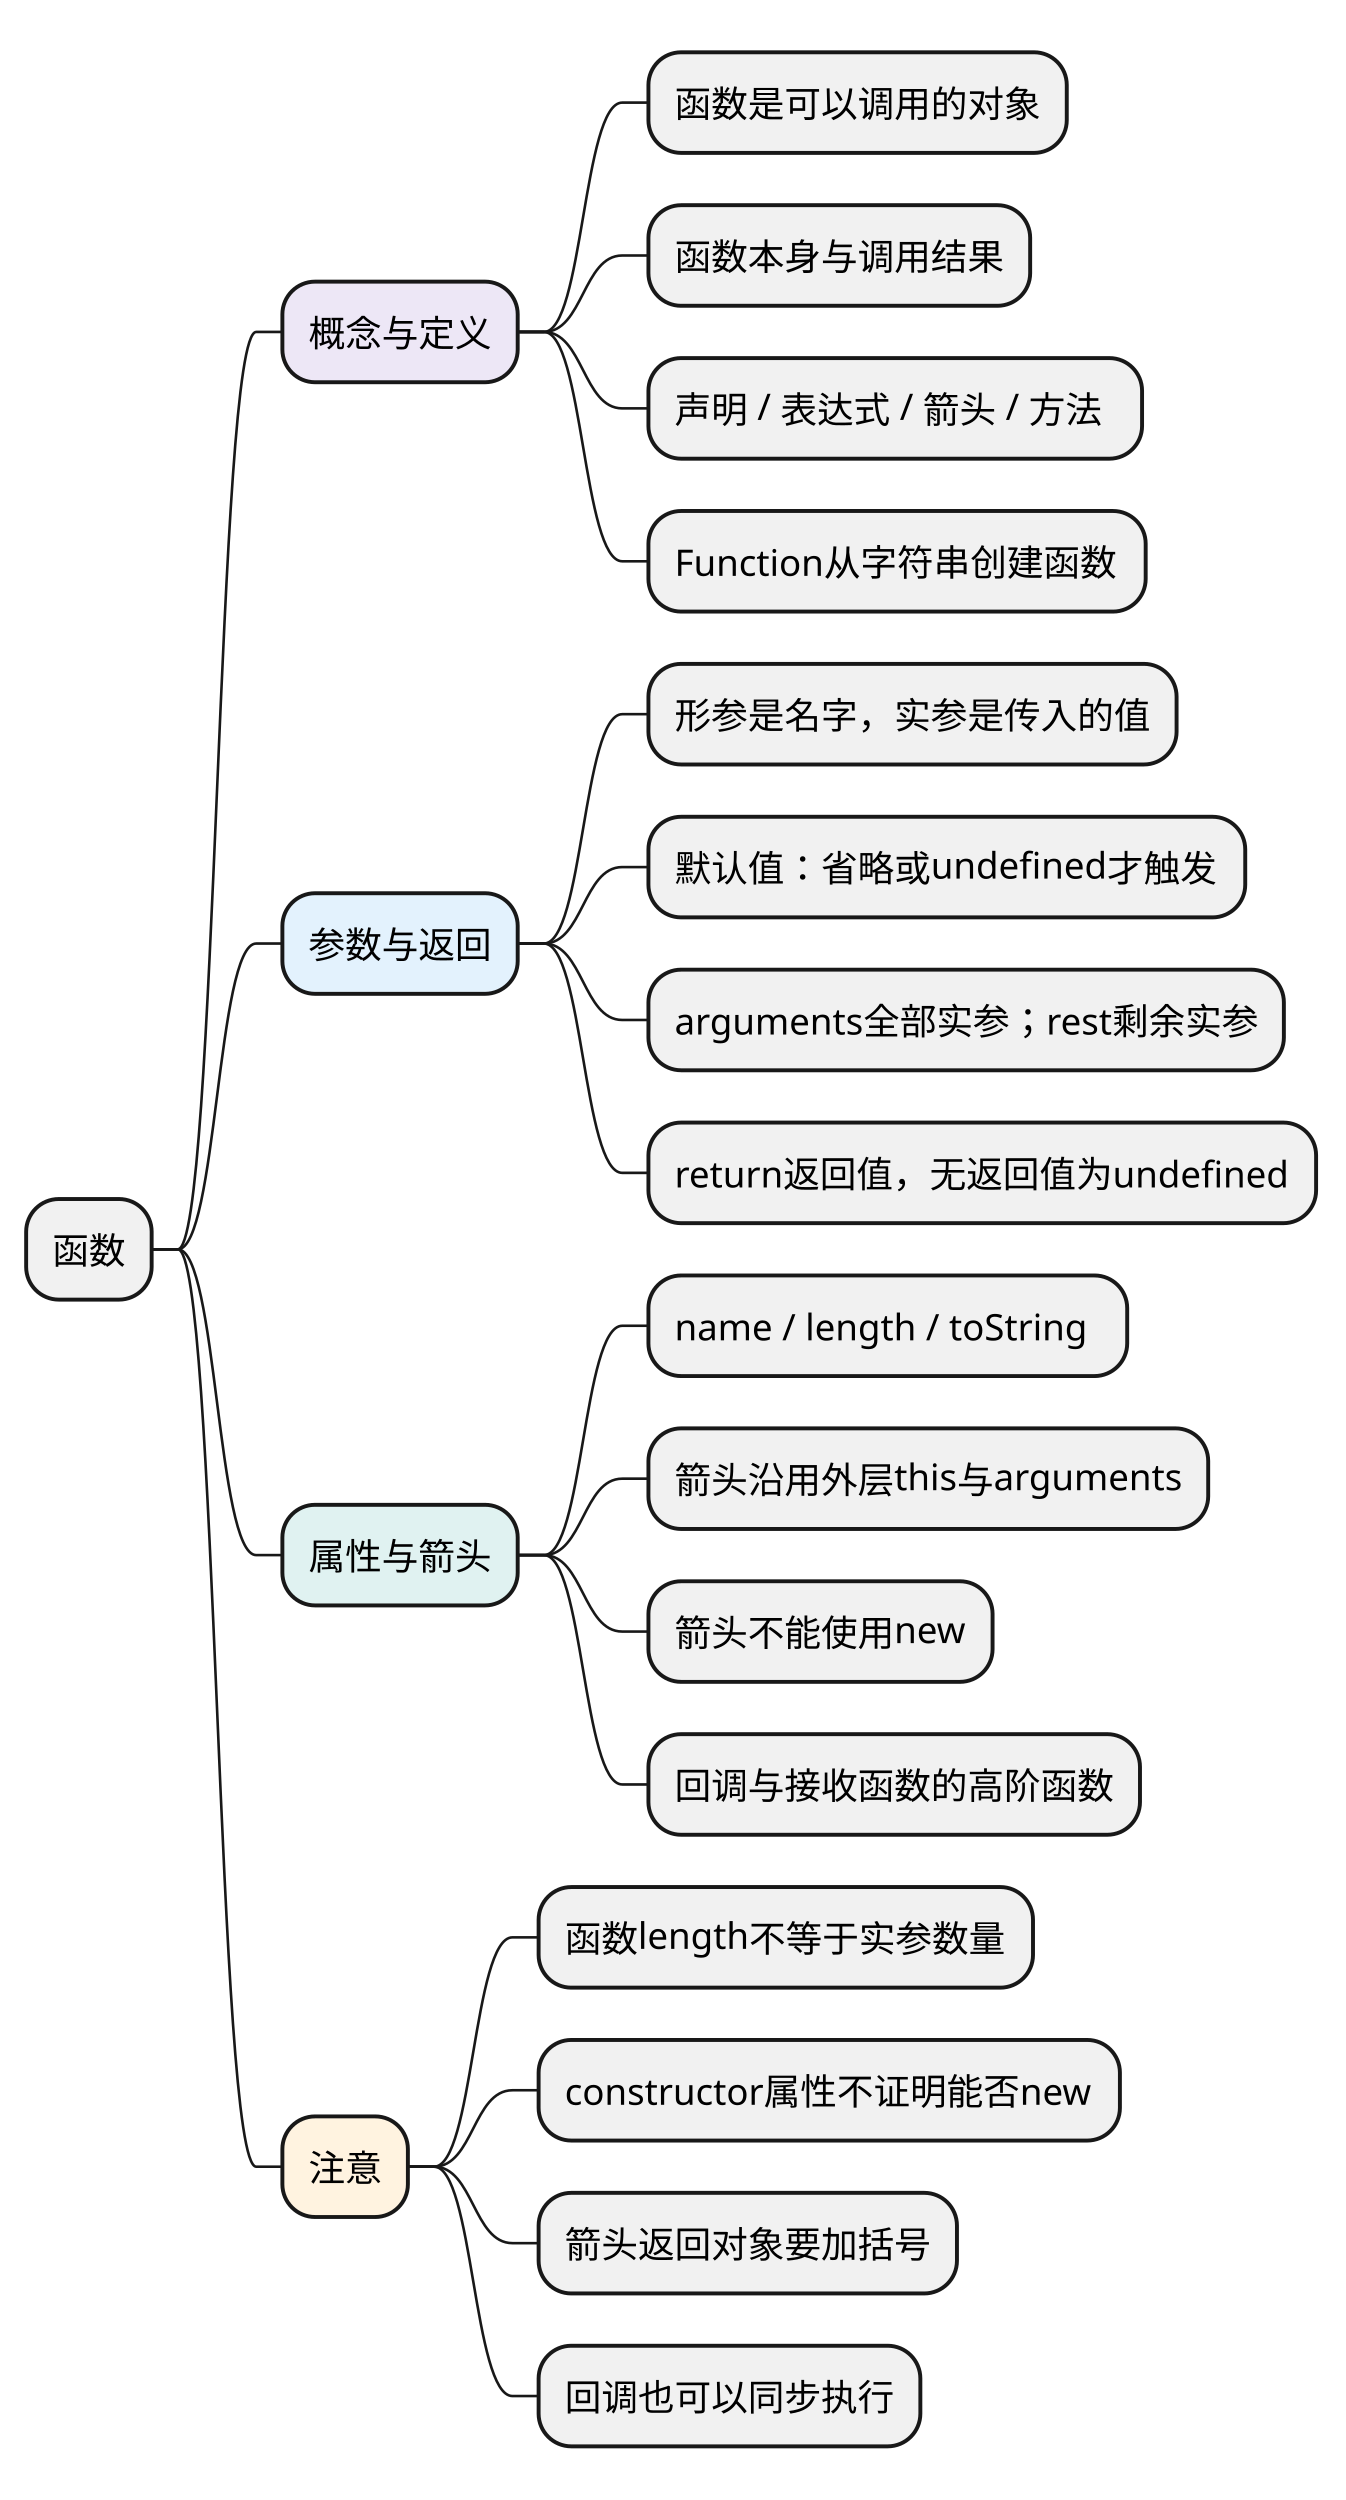
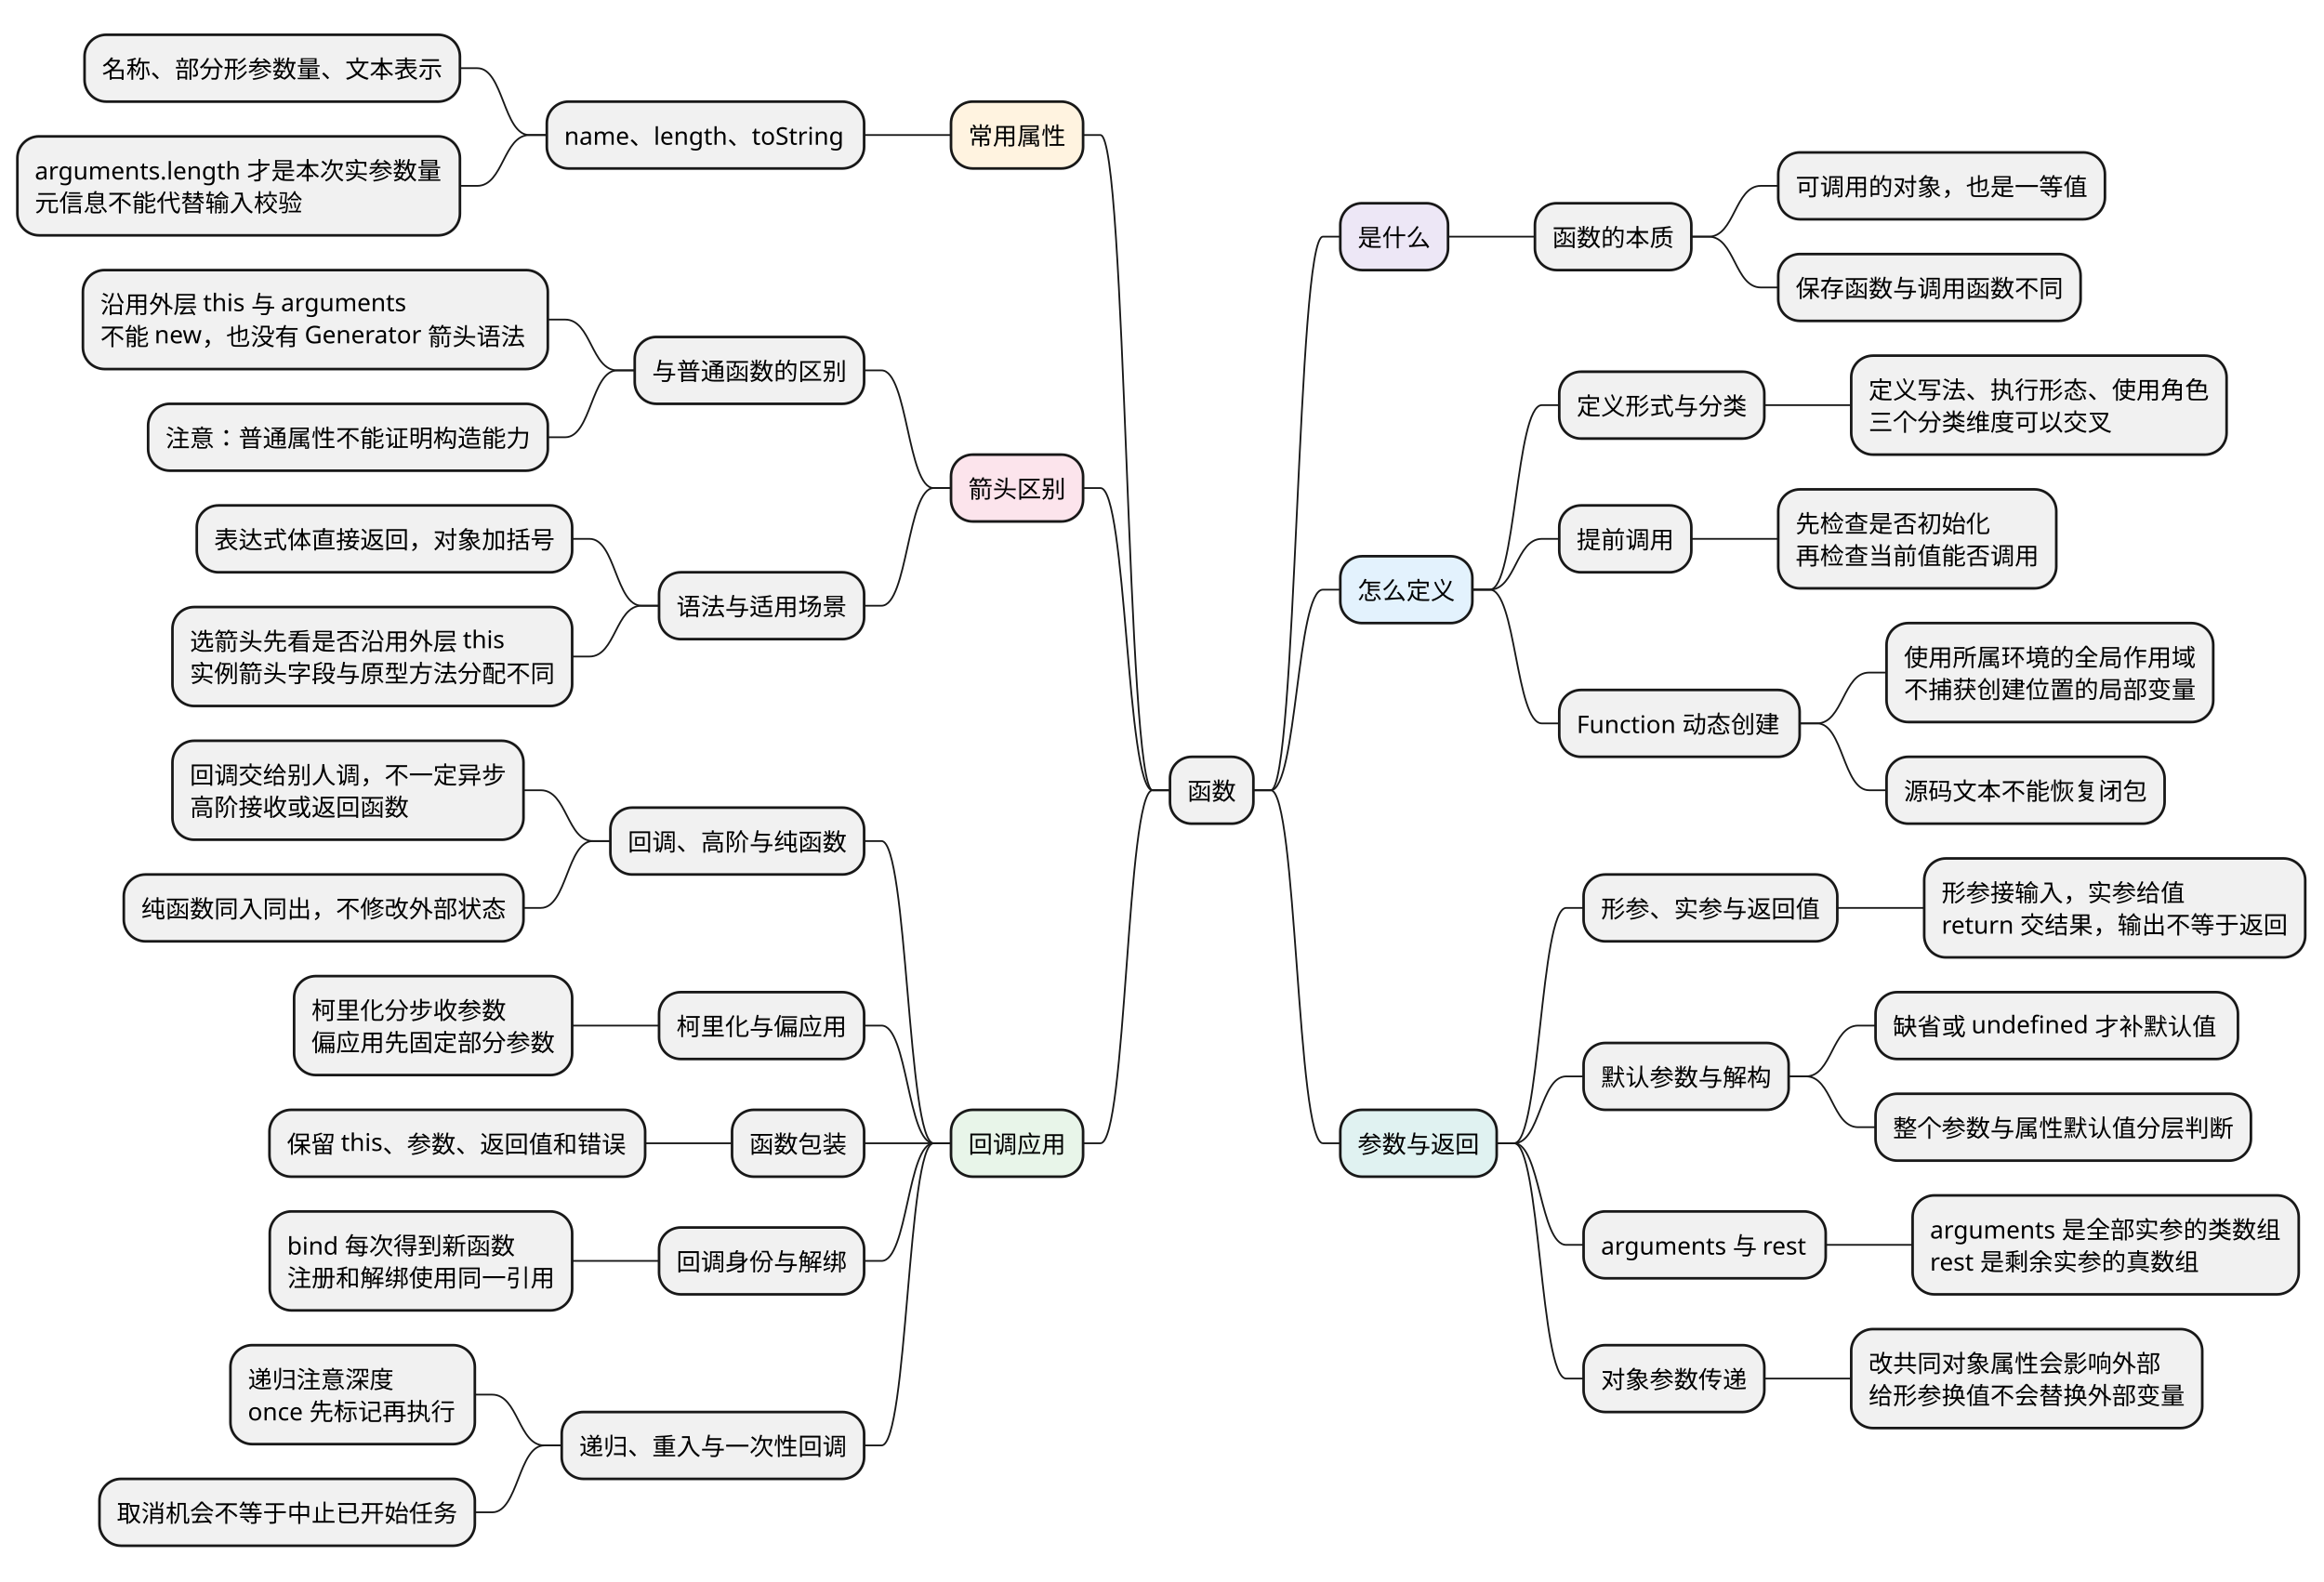
- <svg xmlns="http://www.w3.org/2000/svg" contentStyleType="text/css" data-diagram-type="MINDMAP" height="996.875px" preserveAspectRatio="none" style="width:536px;height:996px;background:#FFFFFF;" version="1.1" viewBox="0 0 536 996" width="536.458px" zoomAndPan="magnify">
+ <svg xmlns="http://www.w3.org/2000/svg" contentStyleType="text/css" data-diagram-type="MINDMAP" height="948.958px" preserveAspectRatio="none" style="width:1393px;height:948px;background:#FFFFFF;" version="1.1" viewBox="0 0 1393 948" width="1393.75px" zoomAndPan="magnify">
  <defs />
  <g>
-     <rect fill="#F1F1F1" height="40.081" rx="13.021" ry="13.021" style="stroke:#181818;stroke-width:1.562;" width="50" x="10.417" y="477.689" />
-     <text fill="#000000" font-family="Microsoft YaHei" font-size="14.583" lengthAdjust="spacing" textLength="29.167" x="20.833" y="503.536">函数</text>
-     <rect fill="#EDE7F6" height="40.081" rx="13.021" ry="13.021" style="stroke:#181818;stroke-width:1.562;" width="93.75" x="112.5" y="112.204" />
-     <text fill="#000000" font-family="Microsoft YaHei" font-size="14.583" lengthAdjust="spacing" textLength="72.917" x="122.917" y="138.052">概念与定义</text>
-     <rect fill="#F1F1F1" height="40.081" rx="13.021" ry="13.021" style="stroke:#181818;stroke-width:1.562;" width="166.667" x="258.333" y="20.833" />
-     <text fill="#000000" font-family="Microsoft YaHei" font-size="14.583" lengthAdjust="spacing" textLength="145.833" x="268.75" y="46.681">函数是可以调用的对象</text>
-     <path d="M206.25,132.245 L216.667,132.245 C232.292,132.245 232.292,40.874 247.917,40.874 L258.333,40.874" fill="none" style="stroke:#181818;stroke-width:1.042;" />
-     <rect fill="#F1F1F1" height="40.081" rx="13.021" ry="13.021" style="stroke:#181818;stroke-width:1.562;" width="152.083" x="258.333" y="81.747" />
-     <text fill="#000000" font-family="Microsoft YaHei" font-size="14.583" lengthAdjust="spacing" textLength="131.25" x="268.75" y="107.595">函数本身与调用结果</text>
-     <path d="M206.25,132.245 L216.667,132.245 C232.292,132.245 232.292,101.788 247.917,101.788 L258.333,101.788" fill="none" style="stroke:#181818;stroke-width:1.042;" />
-     <rect fill="#F1F1F1" height="40.081" rx="13.021" ry="13.021" style="stroke:#181818;stroke-width:1.562;" width="196.667" x="258.333" y="142.661" />
-     <text fill="#000000" font-family="Microsoft YaHei" font-size="14.583" lengthAdjust="spacing" textLength="175.833" x="268.75" y="168.509">声明 / 表达式 / 箭头 / 方法</text>
-     <path d="M206.25,132.245 L216.667,132.245 C232.292,132.245 232.292,162.702 247.917,162.702 L258.333,162.702" fill="none" style="stroke:#181818;stroke-width:1.042;" />
-     <rect fill="#F1F1F1" height="40.081" rx="13.021" ry="13.021" style="stroke:#181818;stroke-width:1.562;" width="198.105" x="258.333" y="203.576" />
-     <text fill="#000000" font-family="Microsoft YaHei" font-size="14.583" lengthAdjust="spacing" textLength="177.272" x="268.75" y="229.423">Function从字符串创建函数</text>
-     <path d="M206.25,132.245 L216.667,132.245 C232.292,132.245 232.292,223.616 247.917,223.616 L258.333,223.616" fill="none" style="stroke:#181818;stroke-width:1.042;" />
-     <path d="M60.417,497.729 L70.833,497.729 C86.458,497.729 86.458,132.245 102.083,132.245 L112.5,132.245" fill="none" style="stroke:#181818;stroke-width:1.042;" />
-     <rect fill="#E3F2FD" height="40.081" rx="13.021" ry="13.021" style="stroke:#181818;stroke-width:1.562;" width="93.75" x="112.5" y="355.861" />
-     <text fill="#000000" font-family="Microsoft YaHei" font-size="14.583" lengthAdjust="spacing" textLength="72.917" x="122.917" y="381.708">参数与返回</text>
-     <rect fill="#F1F1F1" height="40.081" rx="13.021" ry="13.021" style="stroke:#181818;stroke-width:1.562;" width="210.417" x="258.333" y="264.49" />
-     <text fill="#000000" font-family="Microsoft YaHei" font-size="14.583" lengthAdjust="spacing" textLength="189.583" x="268.75" y="290.337">形参是名字，实参是传入的值</text>
-     <path d="M206.25,375.901 L216.667,375.901 C232.292,375.901 232.292,284.53 247.917,284.53 L258.333,284.53" fill="none" style="stroke:#181818;stroke-width:1.042;" />
-     <rect fill="#F1F1F1" height="40.081" rx="13.021" ry="13.021" style="stroke:#181818;stroke-width:1.562;" width="237.768" x="258.333" y="325.404" />
-     <text fill="#000000" font-family="Microsoft YaHei" font-size="14.583" lengthAdjust="spacing" textLength="216.934" x="268.75" y="351.251">默认值：省略或undefined才触发</text>
-     <path d="M206.25,375.901 L216.667,375.901 C232.292,375.901 232.292,345.444 247.917,345.444 L258.333,345.444" fill="none" style="stroke:#181818;stroke-width:1.042;" />
-     <rect fill="#F1F1F1" height="40.081" rx="13.021" ry="13.021" style="stroke:#181818;stroke-width:1.562;" width="253.163" x="258.333" y="386.318" />
-     <text fill="#000000" font-family="Microsoft YaHei" font-size="14.583" lengthAdjust="spacing" textLength="232.329" x="268.75" y="412.165">arguments全部实参；rest剩余实参</text>
-     <path d="M206.25,375.901 L216.667,375.901 C232.292,375.901 232.292,406.358 247.917,406.358 L258.333,406.358" fill="none" style="stroke:#181818;stroke-width:1.042;" />
-     <rect fill="#F1F1F1" height="40.081" rx="13.021" ry="13.021" style="stroke:#181818;stroke-width:1.562;" width="266.001" x="258.333" y="447.232" />
-     <text fill="#000000" font-family="Microsoft YaHei" font-size="14.583" lengthAdjust="spacing" textLength="245.168" x="268.75" y="473.079">return返回值，无返回值为undefined</text>
-     <path d="M206.25,375.901 L216.667,375.901 C232.292,375.901 232.292,467.272 247.917,467.272 L258.333,467.272" fill="none" style="stroke:#181818;stroke-width:1.042;" />
-     <path d="M60.417,497.729 L70.833,497.729 C86.458,497.729 86.458,375.901 102.083,375.901 L112.5,375.901" fill="none" style="stroke:#181818;stroke-width:1.042;" />
-     <rect fill="#E0F2F1" height="40.081" rx="13.021" ry="13.021" style="stroke:#181818;stroke-width:1.562;" width="93.75" x="112.5" y="599.517" />
-     <text fill="#000000" font-family="Microsoft YaHei" font-size="14.583" lengthAdjust="spacing" textLength="72.917" x="122.917" y="625.365">属性与箭头</text>
-     <rect fill="#F1F1F1" height="40.081" rx="13.021" ry="13.021" style="stroke:#181818;stroke-width:1.562;" width="190.742" x="258.333" y="508.146" />
-     <text fill="#000000" font-family="Microsoft YaHei" font-size="14.583" lengthAdjust="spacing" textLength="169.909" x="268.75" y="533.994">name / length / toString</text>
-     <path d="M206.25,619.558 L216.667,619.558 C232.292,619.558 232.292,528.187 247.917,528.187 L258.333,528.187" fill="none" style="stroke:#181818;stroke-width:1.042;" />
-     <rect fill="#F1F1F1" height="40.081" rx="13.021" ry="13.021" style="stroke:#181818;stroke-width:1.562;" width="223.013" x="258.333" y="569.06" />
-     <text fill="#000000" font-family="Microsoft YaHei" font-size="14.583" lengthAdjust="spacing" textLength="202.18" x="268.75" y="594.908">箭头沿用外层this与arguments</text>
-     <path d="M206.25,619.558 L216.667,619.558 C232.292,619.558 232.292,589.101 247.917,589.101 L258.333,589.101" fill="none" style="stroke:#181818;stroke-width:1.042;" />
-     <rect fill="#F1F1F1" height="40.081" rx="13.021" ry="13.021" style="stroke:#181818;stroke-width:1.562;" width="137.108" x="258.333" y="629.974" />
-     <text fill="#000000" font-family="Microsoft YaHei" font-size="14.583" lengthAdjust="spacing" textLength="116.275" x="268.75" y="655.822">箭头不能使用new</text>
-     <path d="M206.25,619.558 L216.667,619.558 C232.292,619.558 232.292,650.015 247.917,650.015 L258.333,650.015" fill="none" style="stroke:#181818;stroke-width:1.042;" />
-     <rect fill="#F1F1F1" height="40.081" rx="13.021" ry="13.021" style="stroke:#181818;stroke-width:1.562;" width="195.833" x="258.333" y="690.889" />
-     <text fill="#000000" font-family="Microsoft YaHei" font-size="14.583" lengthAdjust="spacing" textLength="175" x="268.75" y="716.736">回调与接收函数的高阶函数</text>
-     <path d="M206.25,619.558 L216.667,619.558 C232.292,619.558 232.292,710.929 247.917,710.929 L258.333,710.929" fill="none" style="stroke:#181818;stroke-width:1.042;" />
-     <path d="M60.417,497.729 L70.833,497.729 C86.458,497.729 86.458,619.558 102.083,619.558 L112.5,619.558" fill="none" style="stroke:#181818;stroke-width:1.042;" />
-     <rect fill="#FFF3E0" height="40.081" rx="13.021" ry="13.021" style="stroke:#181818;stroke-width:1.562;" width="50" x="112.5" y="843.174" />
-     <text fill="#000000" font-family="Microsoft YaHei" font-size="14.583" lengthAdjust="spacing" textLength="29.167" x="122.917" y="869.021">注意</text>
-     <rect fill="#F1F1F1" height="40.081" rx="13.021" ry="13.021" style="stroke:#181818;stroke-width:1.562;" width="196.965" x="214.583" y="751.803" />
-     <text fill="#000000" font-family="Microsoft YaHei" font-size="14.583" lengthAdjust="spacing" textLength="176.132" x="225" y="777.65">函数length不等于实参数量</text>
-     <path d="M162.5,863.214 L172.917,863.214 C188.542,863.214 188.542,771.843 204.167,771.843 L214.583,771.843" fill="none" style="stroke:#181818;stroke-width:1.042;" />
-     <rect fill="#F1F1F1" height="40.081" rx="13.021" ry="13.021" style="stroke:#181818;stroke-width:1.562;" width="231.587" x="214.583" y="812.717" />
-     <text fill="#000000" font-family="Microsoft YaHei" font-size="14.583" lengthAdjust="spacing" textLength="210.753" x="225" y="838.564">constructor属性不证明能否new</text>
-     <path d="M162.5,863.214 L172.917,863.214 C188.542,863.214 188.542,832.757 204.167,832.757 L214.583,832.757" fill="none" style="stroke:#181818;stroke-width:1.042;" />
-     <rect fill="#F1F1F1" height="40.081" rx="13.021" ry="13.021" style="stroke:#181818;stroke-width:1.562;" width="166.667" x="214.583" y="873.631" />
-     <text fill="#000000" font-family="Microsoft YaHei" font-size="14.583" lengthAdjust="spacing" textLength="145.833" x="225" y="899.478">箭头返回对象要加括号</text>
-     <path d="M162.5,863.214 L172.917,863.214 C188.542,863.214 188.542,893.671 204.167,893.671 L214.583,893.671" fill="none" style="stroke:#181818;stroke-width:1.042;" />
-     <rect fill="#F1F1F1" height="40.081" rx="13.021" ry="13.021" style="stroke:#181818;stroke-width:1.562;" width="152.083" x="214.583" y="934.545" />
-     <text fill="#000000" font-family="Microsoft YaHei" font-size="14.583" lengthAdjust="spacing" textLength="131.25" x="225" y="960.392">回调也可以同步执行</text>
-     <path d="M162.5,863.214 L172.917,863.214 C188.542,863.214 188.542,954.585 204.167,954.585 L214.583,954.585" fill="none" style="stroke:#181818;stroke-width:1.042;" />
-     <path d="M60.417,497.729 L70.833,497.729 C86.458,497.729 86.458,863.214 102.083,863.214 L112.5,863.214" fill="none" style="stroke:#181818;stroke-width:1.042;" />
+     <rect fill="#F1F1F1" height="40.081" rx="13.021" ry="13.021" style="stroke:#181818;stroke-width:1.562;" width="50" x="701.281" y="453.684" />
+     <text fill="#000000" font-family="Microsoft YaHei" font-size="14.583" lengthAdjust="spacing" textLength="29.167" x="711.697" y="479.531">函数</text>
+     <rect fill="#EDE7F6" height="40.081" rx="13.021" ry="13.021" style="stroke:#181818;stroke-width:1.562;" width="64.583" x="803.364" y="121.828" />
+     <text fill="#000000" font-family="Microsoft YaHei" font-size="14.583" lengthAdjust="spacing" textLength="43.75" x="813.781" y="147.676">是什么</text>
+     <rect fill="#F1F1F1" height="40.081" rx="13.021" ry="13.021" style="stroke:#181818;stroke-width:1.562;" width="93.75" x="920.031" y="121.828" />
+     <text fill="#000000" font-family="Microsoft YaHei" font-size="14.583" lengthAdjust="spacing" textLength="72.917" x="930.447" y="147.676">函数的本质</text>
+     <rect fill="#F1F1F1" height="40.081" rx="13.021" ry="13.021" style="stroke:#181818;stroke-width:1.562;" width="195.833" x="1065.864" y="91.371" />
+     <text fill="#000000" font-family="Microsoft YaHei" font-size="14.583" lengthAdjust="spacing" textLength="175" x="1076.281" y="117.219">可调用的对象，也是一等值</text>
+     <path d="M1013.781,141.869 L1024.197,141.869 C1039.822,141.869 1039.822,111.412 1055.447,111.412 L1065.864,111.412" fill="none" style="stroke:#181818;stroke-width:1.042;" />
+     <rect fill="#F1F1F1" height="40.081" rx="13.021" ry="13.021" style="stroke:#181818;stroke-width:1.562;" width="181.25" x="1065.864" y="152.285" />
+     <text fill="#000000" font-family="Microsoft YaHei" font-size="14.583" lengthAdjust="spacing" textLength="160.417" x="1076.281" y="178.133">保存函数与调用函数不同</text>
+     <path d="M1013.781,141.869 L1024.197,141.869 C1039.822,141.869 1039.822,172.326 1055.447,172.326 L1065.864,172.326" fill="none" style="stroke:#181818;stroke-width:1.042;" />
+     <path d="M867.947,141.869 L878.364,141.869 C893.989,141.869 893.989,141.869 909.614,141.869 L920.031,141.869" fill="none" style="stroke:#181818;stroke-width:1.042;" />
+     <path d="M751.281,473.724 L761.697,473.724 C777.322,473.724 777.322,141.869 792.947,141.869 L803.364,141.869" fill="none" style="stroke:#181818;stroke-width:1.042;" />
+     <rect fill="#E3F2FD" height="40.081" rx="13.021" ry="13.021" style="stroke:#181818;stroke-width:1.562;" width="79.167" x="803.364" y="333.442" />
+     <text fill="#000000" font-family="Microsoft YaHei" font-size="14.583" lengthAdjust="spacing" textLength="58.333" x="813.781" y="359.289">怎么定义</text>
+     <rect fill="#F1F1F1" height="40.081" rx="13.021" ry="13.021" style="stroke:#181818;stroke-width:1.562;" width="122.917" x="934.614" y="222.823" />
+     <text fill="#000000" font-family="Microsoft YaHei" font-size="14.583" lengthAdjust="spacing" textLength="102.083" x="945.031" y="248.671">定义形式与分类</text>
+     <rect fill="#F1F1F1" height="59.328" rx="13.021" ry="13.021" style="stroke:#181818;stroke-width:1.562;" width="225" x="1109.614" y="213.199" />
+     <text fill="#000000" font-family="Microsoft YaHei" font-size="14.583" lengthAdjust="spacing" textLength="204.167" x="1120.031" y="239.047">定义写法、执行形态、使用角色</text>
+     <text fill="#000000" font-family="Microsoft YaHei" font-size="14.583" lengthAdjust="spacing" textLength="145.833" x="1120.031" y="258.294">三个分类维度可以交叉</text>
+     <path d="M1057.531,242.863 L1067.947,242.863 C1083.572,242.863 1083.572,242.863 1099.197,242.863 L1109.614,242.863" fill="none" style="stroke:#181818;stroke-width:1.042;" />
+     <path d="M882.531,353.482 L892.947,353.482 C908.572,353.482 908.572,242.863 924.197,242.863 L934.614,242.863" fill="none" style="stroke:#181818;stroke-width:1.042;" />
+     <rect fill="#F1F1F1" height="40.081" rx="13.021" ry="13.021" style="stroke:#181818;stroke-width:1.562;" width="79.167" x="934.614" y="302.985" />
+     <text fill="#000000" font-family="Microsoft YaHei" font-size="14.583" lengthAdjust="spacing" textLength="58.333" x="945.031" y="328.832">提前调用</text>
+     <rect fill="#F1F1F1" height="59.328" rx="13.021" ry="13.021" style="stroke:#181818;stroke-width:1.562;" width="166.667" x="1065.864" y="293.361" />
+     <text fill="#000000" font-family="Microsoft YaHei" font-size="14.583" lengthAdjust="spacing" textLength="116.667" x="1076.281" y="319.208">先检查是否初始化</text>
+     <text fill="#000000" font-family="Microsoft YaHei" font-size="14.583" lengthAdjust="spacing" textLength="145.833" x="1076.281" y="338.456">再检查当前值能否调用</text>
+     <path d="M1013.781,323.025 L1024.197,323.025 C1039.822,323.025 1039.822,323.025 1055.447,323.025 L1065.864,323.025" fill="none" style="stroke:#181818;stroke-width:1.042;" />
+     <path d="M882.531,353.482 L892.947,353.482 C908.572,353.482 908.572,323.025 924.197,323.025 L934.614,323.025" fill="none" style="stroke:#181818;stroke-width:1.042;" />
+     <rect fill="#F1F1F1" height="40.081" rx="13.021" ry="13.021" style="stroke:#181818;stroke-width:1.562;" width="144.087" x="934.614" y="413.603" />
+     <text fill="#000000" font-family="Microsoft YaHei" font-size="14.583" lengthAdjust="spacing" textLength="123.253" x="945.031" y="439.451">Function 动态创建</text>
+     <rect fill="#F1F1F1" height="59.328" rx="13.021" ry="13.021" style="stroke:#181818;stroke-width:1.562;" width="195.833" x="1130.784" y="373.522" />
+     <text fill="#000000" font-family="Microsoft YaHei" font-size="14.583" lengthAdjust="spacing" textLength="175" x="1141.201" y="399.37">使用所属环境的全局作用域</text>
+     <text fill="#000000" font-family="Microsoft YaHei" font-size="14.583" lengthAdjust="spacing" textLength="175" x="1141.201" y="418.617">不捕获创建位置的局部变量</text>
+     <path d="M1078.701,433.644 L1089.117,433.644 C1104.742,433.644 1104.742,403.187 1120.367,403.187 L1130.784,403.187" fill="none" style="stroke:#181818;stroke-width:1.042;" />
+     <rect fill="#F1F1F1" height="40.081" rx="13.021" ry="13.021" style="stroke:#181818;stroke-width:1.562;" width="166.667" x="1130.784" y="453.684" />
+     <text fill="#000000" font-family="Microsoft YaHei" font-size="14.583" lengthAdjust="spacing" textLength="145.833" x="1141.201" y="479.531">源码文本不能恢复闭包</text>
+     <path d="M1078.701,433.644 L1089.117,433.644 C1104.742,433.644 1104.742,473.724 1120.367,473.724 L1130.784,473.724" fill="none" style="stroke:#181818;stroke-width:1.042;" />
+     <path d="M882.531,353.482 L892.947,353.482 C908.572,353.482 908.572,433.644 924.197,433.644 L934.614,433.644" fill="none" style="stroke:#181818;stroke-width:1.042;" />
+     <path d="M751.281,473.724 L761.697,473.724 C777.322,473.724 777.322,353.482 792.947,353.482 L803.364,353.482" fill="none" style="stroke:#181818;stroke-width:1.042;" />
+     <rect fill="#E0F2F1" height="40.081" rx="13.021" ry="13.021" style="stroke:#181818;stroke-width:1.562;" width="93.75" x="803.364" y="665.297" />
+     <text fill="#000000" font-family="Microsoft YaHei" font-size="14.583" lengthAdjust="spacing" textLength="72.917" x="813.781" y="691.145">参数与返回</text>
+     <rect fill="#F1F1F1" height="40.081" rx="13.021" ry="13.021" style="stroke:#181818;stroke-width:1.562;" width="152.083" x="949.197" y="524.222" />
+     <text fill="#000000" font-family="Microsoft YaHei" font-size="14.583" lengthAdjust="spacing" textLength="131.25" x="959.614" y="550.069">形参、实参与返回值</text>
+     <rect fill="#F1F1F1" height="59.328" rx="13.021" ry="13.021" style="stroke:#181818;stroke-width:1.562;" width="228.382" x="1153.364" y="514.598" />
+     <text fill="#000000" font-family="Microsoft YaHei" font-size="14.583" lengthAdjust="spacing" textLength="145.833" x="1163.781" y="540.446">形参接输入，实参给值</text>
+     <text fill="#000000" font-family="Microsoft YaHei" font-size="14.583" lengthAdjust="spacing" textLength="207.549" x="1163.781" y="559.693">return 交结果，输出不等于返回</text>
+     <path d="M1101.281,544.262 L1111.697,544.262 C1127.322,544.262 1127.322,544.262 1142.947,544.262 L1153.364,544.262" fill="none" style="stroke:#181818;stroke-width:1.042;" />
+     <path d="M897.114,685.338 L907.531,685.338 C923.156,685.338 923.156,544.262 938.781,544.262 L949.197,544.262" fill="none" style="stroke:#181818;stroke-width:1.042;" />
+     <rect fill="#F1F1F1" height="40.081" rx="13.021" ry="13.021" style="stroke:#181818;stroke-width:1.562;" width="122.917" x="949.197" y="625.217" />
+     <text fill="#000000" font-family="Microsoft YaHei" font-size="14.583" lengthAdjust="spacing" textLength="102.083" x="959.614" y="651.064">默认参数与解构</text>
+     <rect fill="#F1F1F1" height="40.081" rx="13.021" ry="13.021" style="stroke:#181818;stroke-width:1.562;" width="217.231" x="1124.197" y="594.76" />
+     <text fill="#000000" font-family="Microsoft YaHei" font-size="14.583" lengthAdjust="spacing" textLength="196.398" x="1134.614" y="620.607">缺省或 undefined 才补默认值</text>
+     <path d="M1072.114,645.257 L1082.531,645.257 C1098.156,645.257 1098.156,614.8 1113.781,614.8 L1124.197,614.8" fill="none" style="stroke:#181818;stroke-width:1.042;" />
+     <rect fill="#F1F1F1" height="40.081" rx="13.021" ry="13.021" style="stroke:#181818;stroke-width:1.562;" width="225" x="1124.197" y="655.674" />
+     <text fill="#000000" font-family="Microsoft YaHei" font-size="14.583" lengthAdjust="spacing" textLength="204.167" x="1134.614" y="681.521">整个参数与属性默认值分层判断</text>
+     <path d="M1072.114,645.257 L1082.531,645.257 C1098.156,645.257 1098.156,675.714 1113.781,675.714 L1124.197,675.714" fill="none" style="stroke:#181818;stroke-width:1.042;" />
+     <path d="M897.114,685.338 L907.531,685.338 C923.156,685.338 923.156,645.257 938.781,645.257 L949.197,645.257" fill="none" style="stroke:#181818;stroke-width:1.042;" />
+     <rect fill="#F1F1F1" height="40.081" rx="13.021" ry="13.021" style="stroke:#181818;stroke-width:1.562;" width="145.126" x="949.197" y="726.212" />
+     <text fill="#000000" font-family="Microsoft YaHei" font-size="14.583" lengthAdjust="spacing" textLength="124.293" x="959.614" y="752.059">arguments 与 rest</text>
+     <rect fill="#F1F1F1" height="59.328" rx="13.021" ry="13.021" style="stroke:#181818;stroke-width:1.562;" width="231.451" x="1146.407" y="716.588" />
+     <text fill="#000000" font-family="Microsoft YaHei" font-size="14.583" lengthAdjust="spacing" textLength="210.618" x="1156.824" y="742.435">arguments 是全部实参的类数组</text>
+     <text fill="#000000" font-family="Microsoft YaHei" font-size="14.583" lengthAdjust="spacing" textLength="161.592" x="1156.824" y="761.683">rest 是剩余实参的真数组</text>
+     <path d="M1094.324,746.252 L1104.74,746.252 C1120.365,746.252 1120.365,746.252 1135.99,746.252 L1146.407,746.252" fill="none" style="stroke:#181818;stroke-width:1.042;" />
+     <path d="M897.114,685.338 L907.531,685.338 C923.156,685.338 923.156,746.252 938.781,746.252 L949.197,746.252" fill="none" style="stroke:#181818;stroke-width:1.042;" />
+     <rect fill="#F1F1F1" height="40.081" rx="13.021" ry="13.021" style="stroke:#181818;stroke-width:1.562;" width="108.333" x="949.197" y="806.373" />
+     <text fill="#000000" font-family="Microsoft YaHei" font-size="14.583" lengthAdjust="spacing" textLength="87.5" x="959.614" y="832.221">对象参数传递</text>
+     <rect fill="#F1F1F1" height="59.328" rx="13.021" ry="13.021" style="stroke:#181818;stroke-width:1.562;" width="210.417" x="1109.614" y="796.749" />
+     <text fill="#000000" font-family="Microsoft YaHei" font-size="14.583" lengthAdjust="spacing" textLength="175" x="1120.031" y="822.597">改共同对象属性会影响外部</text>
+     <text fill="#000000" font-family="Microsoft YaHei" font-size="14.583" lengthAdjust="spacing" textLength="189.583" x="1120.031" y="841.844">给形参换值不会替换外部变量</text>
+     <path d="M1057.531,826.413 L1067.947,826.413 C1083.572,826.413 1083.572,826.413 1099.197,826.413 L1109.614,826.413" fill="none" style="stroke:#181818;stroke-width:1.042;" />
+     <path d="M897.114,685.338 L907.531,685.338 C923.156,685.338 923.156,826.413 938.781,826.413 L949.197,826.413" fill="none" style="stroke:#181818;stroke-width:1.042;" />
+     <path d="M751.281,473.724 L761.697,473.724 C777.322,473.724 777.322,685.338 792.947,685.338 L803.364,685.338" fill="none" style="stroke:#181818;stroke-width:1.042;" />
+     <rect fill="#FFF3E0" height="40.081" rx="13.021" ry="13.021" style="stroke:#181818;stroke-width:1.562;" width="79.167" x="570.031" y="60.914" />
+     <text fill="#000000" font-family="Microsoft YaHei" font-size="14.583" lengthAdjust="spacing" textLength="58.333" x="580.447" y="86.761">常用属性</text>
+     <rect fill="#F1F1F1" height="40.081" rx="13.021" ry="13.021" style="stroke:#181818;stroke-width:1.562;" width="190.187" x="327.761" y="60.914" />
+     <text fill="#000000" font-family="Microsoft YaHei" font-size="14.583" lengthAdjust="spacing" textLength="169.353" x="338.178" y="86.761">name、length、toString</text>
+     <rect fill="#F1F1F1" height="40.081" rx="13.021" ry="13.021" style="stroke:#181818;stroke-width:1.562;" width="225" x="50.678" y="20.833" />
+     <text fill="#000000" font-family="Microsoft YaHei" font-size="14.583" lengthAdjust="spacing" textLength="204.167" x="61.094" y="46.681">名称、部分形参数量、文本表示</text>
+     <path d="M327.761,80.954 L317.344,80.954 C301.719,80.954 301.719,40.874 286.094,40.874 L275.678,40.874" fill="none" style="stroke:#181818;stroke-width:1.042;" />
+     <rect fill="#F1F1F1" height="59.328" rx="13.021" ry="13.021" style="stroke:#181818;stroke-width:1.562;" width="265.261" x="10.417" y="81.747" />
+     <text fill="#000000" font-family="Microsoft YaHei" font-size="14.583" lengthAdjust="spacing" textLength="244.428" x="20.833" y="107.595">arguments.length 才是本次实参数量</text>
+     <text fill="#000000" font-family="Microsoft YaHei" font-size="14.583" lengthAdjust="spacing" textLength="160.417" x="20.833" y="126.842">元信息不能代替输入校验</text>
+     <path d="M327.761,80.954 L317.344,80.954 C301.719,80.954 301.719,111.412 286.094,111.412 L275.678,111.412" fill="none" style="stroke:#181818;stroke-width:1.042;" />
+     <path d="M570.031,80.954 L559.614,80.954 C543.989,80.954 543.989,80.954 528.364,80.954 L517.947,80.954" fill="none" style="stroke:#181818;stroke-width:1.042;" />
+     <path d="M701.281,473.724 L690.864,473.724 C675.239,473.724 675.239,80.954 659.614,80.954 L649.197,80.954" fill="none" style="stroke:#181818;stroke-width:1.042;" />
+     <rect fill="#FCE4EC" height="40.081" rx="13.021" ry="13.021" style="stroke:#181818;stroke-width:1.562;" width="79.167" x="570.031" y="272.528" />
+     <text fill="#000000" font-family="Microsoft YaHei" font-size="14.583" lengthAdjust="spacing" textLength="58.333" x="580.447" y="298.375">箭头区别</text>
+     <rect fill="#F1F1F1" height="40.081" rx="13.021" ry="13.021" style="stroke:#181818;stroke-width:1.562;" width="137.5" x="380.447" y="201.99" />
+     <text fill="#000000" font-family="Microsoft YaHei" font-size="14.583" lengthAdjust="spacing" textLength="116.667" x="390.864" y="227.837">与普通函数的区别</text>
+     <rect fill="#F1F1F1" height="59.328" rx="13.021" ry="13.021" style="stroke:#181818;stroke-width:1.562;" width="278.669" x="49.695" y="161.909" />
+     <text fill="#000000" font-family="Microsoft YaHei" font-size="14.583" lengthAdjust="spacing" textLength="185.959" x="60.111" y="187.756">沿用外层 this 与 arguments</text>
+     <text fill="#000000" font-family="Microsoft YaHei" font-size="14.583" lengthAdjust="spacing" textLength="257.836" x="60.111" y="207.004">不能 new，也没有 Generator 箭头语法</text>
+     <path d="M380.447,222.03 L370.031,222.03 C354.406,222.03 354.406,191.573 338.781,191.573 L328.364,191.573" fill="none" style="stroke:#181818;stroke-width:1.042;" />
+     <rect fill="#F1F1F1" height="40.081" rx="13.021" ry="13.021" style="stroke:#181818;stroke-width:1.562;" width="239.583" x="88.781" y="242.071" />
+     <text fill="#000000" font-family="Microsoft YaHei" font-size="14.583" lengthAdjust="spacing" textLength="218.75" x="99.197" y="267.918">注意：普通属性不能证明构造能力</text>
+     <path d="M380.447,222.03 L370.031,222.03 C354.406,222.03 354.406,262.111 338.781,262.111 L328.364,262.111" fill="none" style="stroke:#181818;stroke-width:1.042;" />
+     <path d="M570.031,292.568 L559.614,292.568 C543.989,292.568 543.989,222.03 528.364,222.03 L517.947,222.03" fill="none" style="stroke:#181818;stroke-width:1.042;" />
+     <rect fill="#F1F1F1" height="40.081" rx="13.021" ry="13.021" style="stroke:#181818;stroke-width:1.562;" width="122.917" x="395.031" y="343.065" />
+     <text fill="#000000" font-family="Microsoft YaHei" font-size="14.583" lengthAdjust="spacing" textLength="102.083" x="405.447" y="368.913">语法与适用场景</text>
+     <rect fill="#F1F1F1" height="40.081" rx="13.021" ry="13.021" style="stroke:#181818;stroke-width:1.562;" width="225" x="117.947" y="302.985" />
+     <text fill="#000000" font-family="Microsoft YaHei" font-size="14.583" lengthAdjust="spacing" textLength="204.167" x="128.364" y="328.832">表达式体直接返回，对象加括号</text>
+     <path d="M395.031,363.106 L384.614,363.106 C368.989,363.106 368.989,323.025 353.364,323.025 L342.947,323.025" fill="none" style="stroke:#181818;stroke-width:1.042;" />
+     <rect fill="#F1F1F1" height="59.328" rx="13.021" ry="13.021" style="stroke:#181818;stroke-width:1.562;" width="239.583" x="103.364" y="363.899" />
+     <text fill="#000000" font-family="Microsoft YaHei" font-size="14.583" lengthAdjust="spacing" textLength="189.776" x="113.781" y="389.746">选箭头先看是否沿用外层 this</text>
+     <text fill="#000000" font-family="Microsoft YaHei" font-size="14.583" lengthAdjust="spacing" textLength="218.75" x="113.781" y="408.993">实例箭头字段与原型方法分配不同</text>
+     <path d="M395.031,363.106 L384.614,363.106 C368.989,363.106 368.989,393.563 353.364,393.563 L342.947,393.563" fill="none" style="stroke:#181818;stroke-width:1.042;" />
+     <path d="M570.031,292.568 L559.614,292.568 C543.989,292.568 543.989,363.106 528.364,363.106 L517.947,363.106" fill="none" style="stroke:#181818;stroke-width:1.042;" />
+     <path d="M701.281,473.724 L690.864,473.724 C675.239,473.724 675.239,292.568 659.614,292.568 L649.197,292.568" fill="none" style="stroke:#181818;stroke-width:1.042;" />
+     <rect fill="#E8F5E9" height="40.081" rx="13.021" ry="13.021" style="stroke:#181818;stroke-width:1.562;" width="79.167" x="570.031" y="665.297" />
+     <text fill="#000000" font-family="Microsoft YaHei" font-size="14.583" lengthAdjust="spacing" textLength="58.333" x="580.447" y="691.145">回调应用</text>
+     <rect fill="#F1F1F1" height="40.081" rx="13.021" ry="13.021" style="stroke:#181818;stroke-width:1.562;" width="152.083" x="365.864" y="484.141" />
+     <text fill="#000000" font-family="Microsoft YaHei" font-size="14.583" lengthAdjust="spacing" textLength="131.25" x="376.281" y="509.988">回调、高阶与纯函数</text>
+     <rect fill="#F1F1F1" height="59.328" rx="13.021" ry="13.021" style="stroke:#181818;stroke-width:1.562;" width="210.417" x="103.364" y="444.06" />
+     <text fill="#000000" font-family="Microsoft YaHei" font-size="14.583" lengthAdjust="spacing" textLength="189.583" x="113.781" y="469.908">回调交给别人调，不一定异步</text>
+     <text fill="#000000" font-family="Microsoft YaHei" font-size="14.583" lengthAdjust="spacing" textLength="131.25" x="113.781" y="489.155">高阶接收或返回函数</text>
+     <path d="M365.864,504.181 L355.447,504.181 C339.822,504.181 339.822,473.724 324.197,473.724 L313.781,473.724" fill="none" style="stroke:#181818;stroke-width:1.042;" />
+     <rect fill="#F1F1F1" height="40.081" rx="13.021" ry="13.021" style="stroke:#181818;stroke-width:1.562;" width="239.583" x="74.197" y="524.222" />
+     <text fill="#000000" font-family="Microsoft YaHei" font-size="14.583" lengthAdjust="spacing" textLength="218.75" x="84.614" y="550.069">纯函数同入同出，不修改外部状态</text>
+     <path d="M365.864,504.181 L355.447,504.181 C339.822,504.181 339.822,544.262 324.197,544.262 L313.781,544.262" fill="none" style="stroke:#181818;stroke-width:1.042;" />
+     <path d="M570.031,685.338 L559.614,685.338 C543.989,685.338 543.989,504.181 528.364,504.181 L517.947,504.181" fill="none" style="stroke:#181818;stroke-width:1.042;" />
+     <rect fill="#F1F1F1" height="40.081" rx="13.021" ry="13.021" style="stroke:#181818;stroke-width:1.562;" width="122.917" x="395.031" y="594.76" />
+     <text fill="#000000" font-family="Microsoft YaHei" font-size="14.583" lengthAdjust="spacing" textLength="102.083" x="405.447" y="620.607">柯里化与偏应用</text>
+     <rect fill="#F1F1F1" height="59.328" rx="13.021" ry="13.021" style="stroke:#181818;stroke-width:1.562;" width="166.667" x="176.281" y="585.136" />
+     <text fill="#000000" font-family="Microsoft YaHei" font-size="14.583" lengthAdjust="spacing" textLength="116.667" x="186.697" y="610.983">柯里化分步收参数</text>
+     <text fill="#000000" font-family="Microsoft YaHei" font-size="14.583" lengthAdjust="spacing" textLength="145.833" x="186.697" y="630.231">偏应用先固定部分参数</text>
+     <path d="M395.031,614.8 L384.614,614.8 C368.989,614.8 368.989,614.8 353.364,614.8 L342.947,614.8" fill="none" style="stroke:#181818;stroke-width:1.042;" />
+     <path d="M570.031,685.338 L559.614,685.338 C543.989,685.338 543.989,614.8 528.364,614.8 L517.947,614.8" fill="none" style="stroke:#181818;stroke-width:1.042;" />
+     <rect fill="#F1F1F1" height="40.081" rx="13.021" ry="13.021" style="stroke:#181818;stroke-width:1.562;" width="79.167" x="438.781" y="665.297" />
+     <text fill="#000000" font-family="Microsoft YaHei" font-size="14.583" lengthAdjust="spacing" textLength="58.333" x="449.197" y="691.145">函数包装</text>
+     <rect fill="#F1F1F1" height="40.081" rx="13.021" ry="13.021" style="stroke:#181818;stroke-width:1.562;" width="225.192" x="161.505" y="665.297" />
+     <text fill="#000000" font-family="Microsoft YaHei" font-size="14.583" lengthAdjust="spacing" textLength="204.359" x="171.922" y="691.145">保留 this、参数、返回值和错误</text>
+     <path d="M438.781,685.338 L428.364,685.338 C412.739,685.338 412.739,685.338 397.114,685.338 L386.697,685.338" fill="none" style="stroke:#181818;stroke-width:1.042;" />
+     <path d="M570.031,685.338 L559.614,685.338 C543.989,685.338 543.989,685.338 528.364,685.338 L517.947,685.338" fill="none" style="stroke:#181818;stroke-width:1.042;" />
+     <rect fill="#F1F1F1" height="40.081" rx="13.021" ry="13.021" style="stroke:#181818;stroke-width:1.562;" width="122.917" x="395.031" y="735.835" />
+     <text fill="#000000" font-family="Microsoft YaHei" font-size="14.583" lengthAdjust="spacing" textLength="102.083" x="405.447" y="761.683">回调身份与解绑</text>
+     <rect fill="#F1F1F1" height="59.328" rx="13.021" ry="13.021" style="stroke:#181818;stroke-width:1.562;" width="181.25" x="161.697" y="726.212" />
+     <text fill="#000000" font-family="Microsoft YaHei" font-size="14.583" lengthAdjust="spacing" textLength="137.908" x="172.114" y="752.059">bind 每次得到新函数</text>
+     <text fill="#000000" font-family="Microsoft YaHei" font-size="14.583" lengthAdjust="spacing" textLength="160.417" x="172.114" y="771.306">注册和解绑使用同一引用</text>
+     <path d="M395.031,755.876 L384.614,755.876 C368.989,755.876 368.989,755.876 353.364,755.876 L342.947,755.876" fill="none" style="stroke:#181818;stroke-width:1.042;" />
+     <path d="M570.031,685.338 L559.614,685.338 C543.989,685.338 543.989,755.876 528.364,755.876 L517.947,755.876" fill="none" style="stroke:#181818;stroke-width:1.042;" />
+     <rect fill="#F1F1F1" height="40.081" rx="13.021" ry="13.021" style="stroke:#181818;stroke-width:1.562;" width="181.25" x="336.697" y="846.454" />
+     <text fill="#000000" font-family="Microsoft YaHei" font-size="14.583" lengthAdjust="spacing" textLength="160.417" x="347.114" y="872.301">递归、重入与一次性回调</text>
+     <rect fill="#F1F1F1" height="59.328" rx="13.021" ry="13.021" style="stroke:#181818;stroke-width:1.562;" width="146.494" x="138.12" y="806.373" />
+     <text fill="#000000" font-family="Microsoft YaHei" font-size="14.583" lengthAdjust="spacing" textLength="87.5" x="148.537" y="832.221">递归注意深度</text>
+     <text fill="#000000" font-family="Microsoft YaHei" font-size="14.583" lengthAdjust="spacing" textLength="125.66" x="148.537" y="851.468">once 先标记再执行</text>
+     <path d="M336.697,866.494 L326.281,866.494 C310.656,866.494 310.656,836.037 295.031,836.037 L284.614,836.037" fill="none" style="stroke:#181818;stroke-width:1.042;" />
+     <rect fill="#F1F1F1" height="40.081" rx="13.021" ry="13.021" style="stroke:#181818;stroke-width:1.562;" width="225" x="59.614" y="886.535" />
+     <text fill="#000000" font-family="Microsoft YaHei" font-size="14.583" lengthAdjust="spacing" textLength="204.167" x="70.031" y="912.382">取消机会不等于中止已开始任务</text>
+     <path d="M336.697,866.494 L326.281,866.494 C310.656,866.494 310.656,906.575 295.031,906.575 L284.614,906.575" fill="none" style="stroke:#181818;stroke-width:1.042;" />
+     <path d="M570.031,685.338 L559.614,685.338 C543.989,685.338 543.989,866.494 528.364,866.494 L517.947,866.494" fill="none" style="stroke:#181818;stroke-width:1.042;" />
+     <path d="M701.281,473.724 L690.864,473.724 C675.239,473.724 675.239,685.338 659.614,685.338 L649.197,685.338" fill="none" style="stroke:#181818;stroke-width:1.042;" />
  </g>
</svg>
